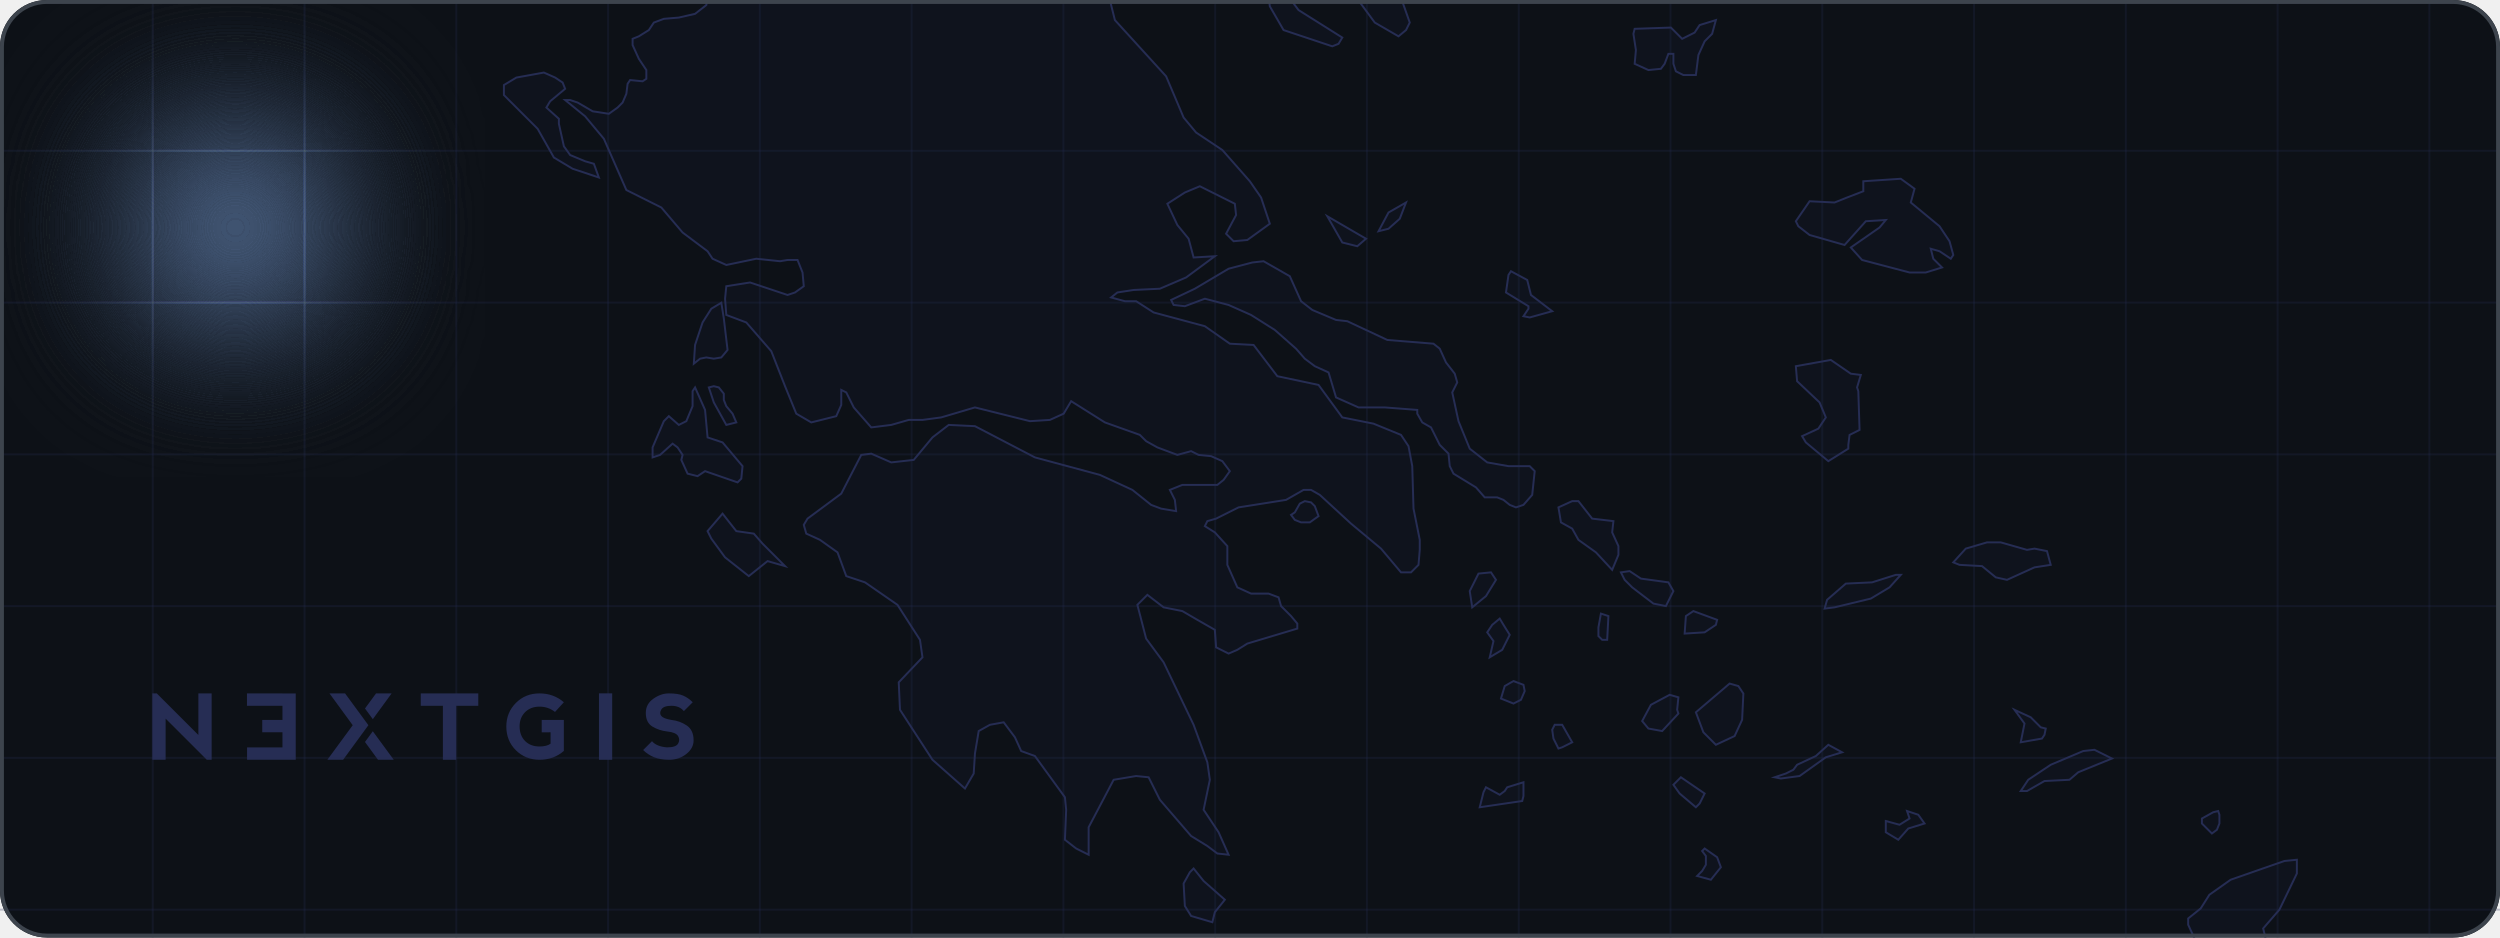
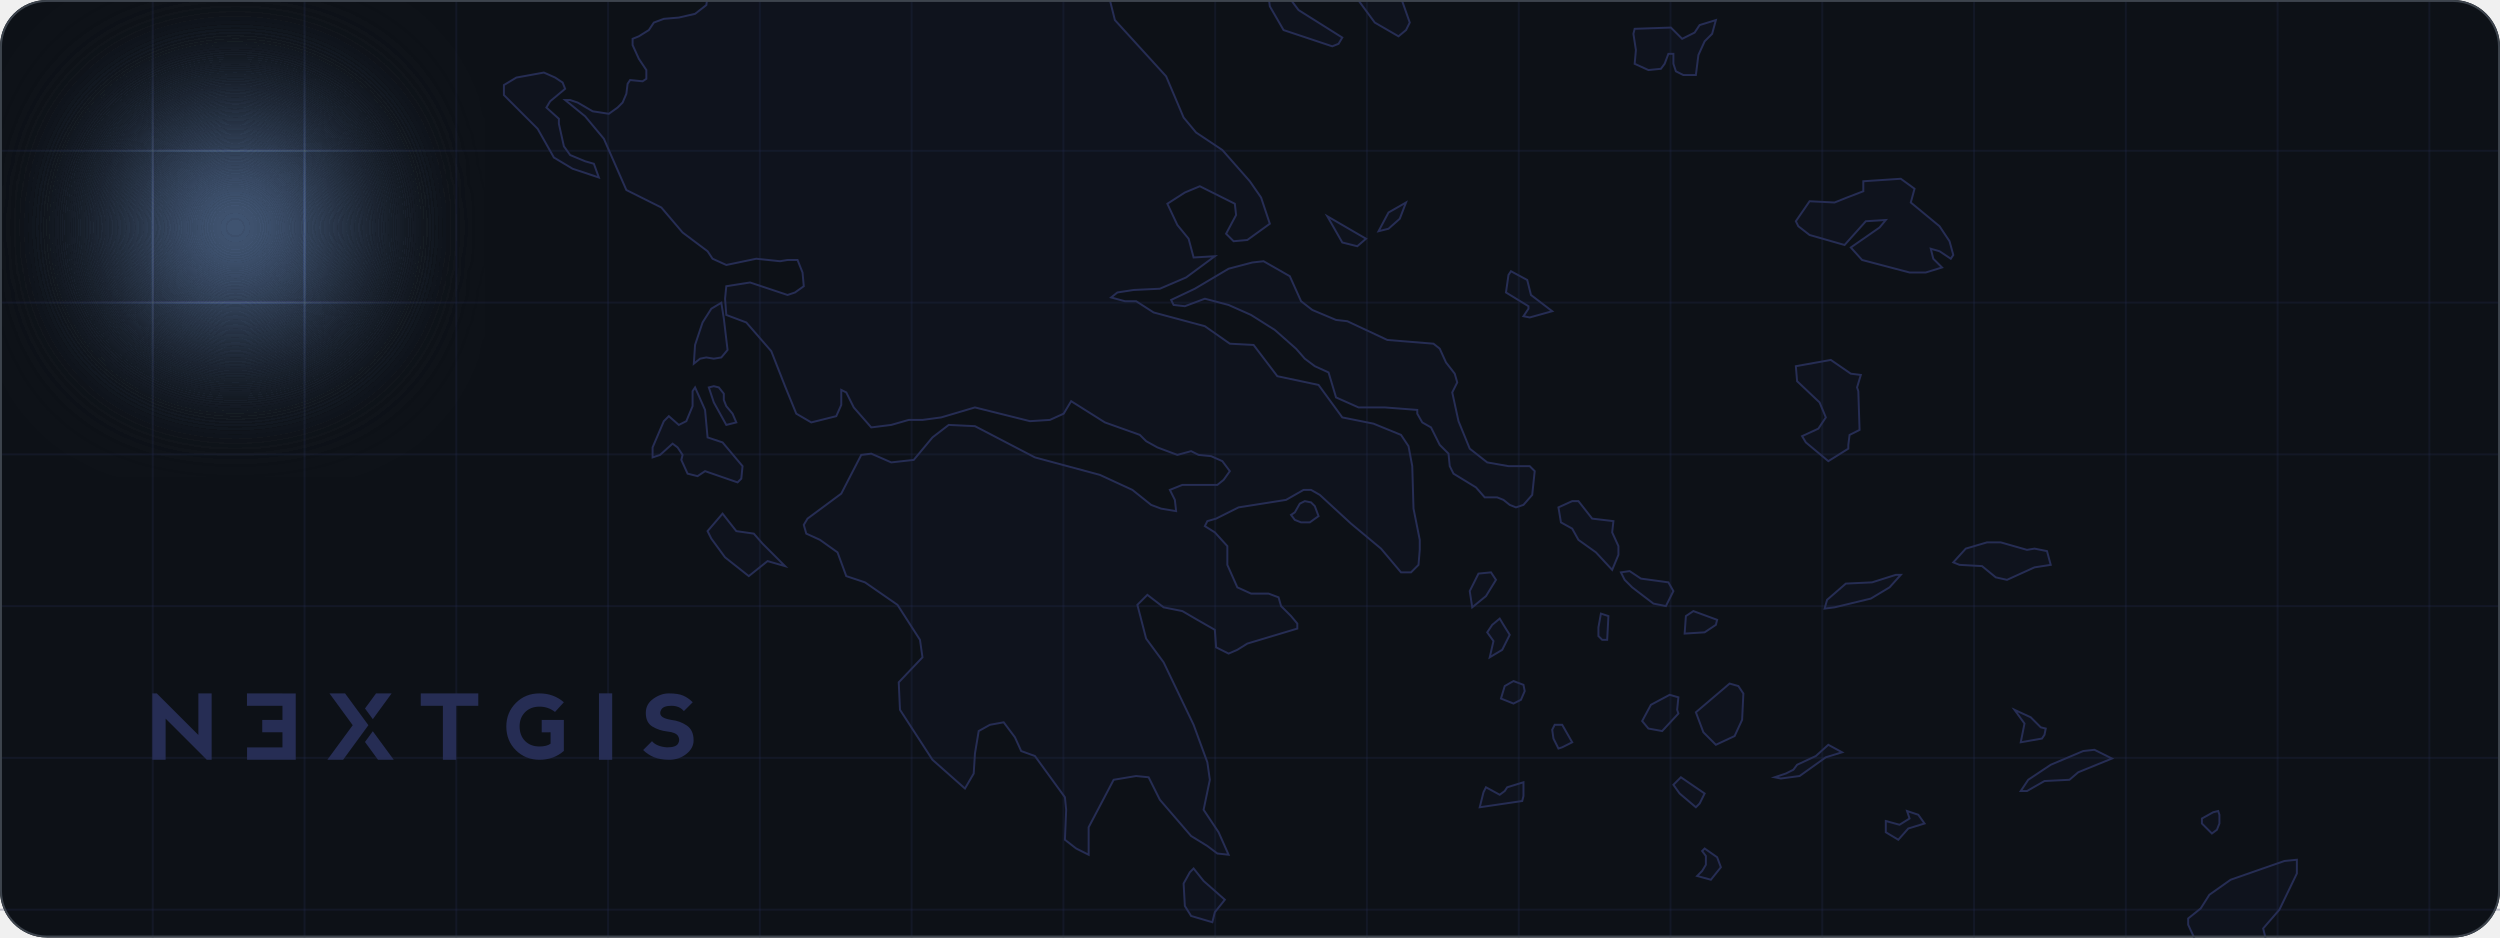
<svg xmlns="http://www.w3.org/2000/svg" width="1280" height="480" viewBox="0 0 1280 480" fill="none">
  <g clip-path="url(#clip0_2891_375)">
    <rect width="1280" height="480" rx="24" fill="#0D1117" />
    <line x1="78.209" y1="-2.18557e-08" x2="78.209" y2="979.125" stroke="#262D54" stroke-opacity="0.26" />
    <line x1="389.041" y1="-2.18557e-08" x2="389.041" y2="979.125" stroke="#262D54" stroke-opacity="0.26" />
    <line x1="699.875" y1="-2.18557e-08" x2="699.875" y2="979.125" stroke="#262D54" stroke-opacity="0.26" />
    <line x1="1010.71" y1="-2.18557e-08" x2="1010.71" y2="979.125" stroke="#262D54" stroke-opacity="0.26" />
    <line x1="155.916" y1="-2.18557e-08" x2="155.916" y2="979.125" stroke="#262D54" stroke-opacity="0.26" />
    <line x1="466.75" y1="-2.18557e-08" x2="466.75" y2="979.125" stroke="#262D54" stroke-opacity="0.26" />
    <line x1="777.584" y1="-2.18557e-08" x2="777.584" y2="979.125" stroke="#262D54" stroke-opacity="0.26" />
    <line x1="1088.42" y1="-2.18557e-08" x2="1088.42" y2="979.125" stroke="#262D54" stroke-opacity="0.26" />
    <line x1="233.625" y1="-2.18557e-08" x2="233.625" y2="979.125" stroke="#262D54" stroke-opacity="0.26" />
    <line x1="544.459" y1="-2.18557e-08" x2="544.459" y2="979.125" stroke="#262D54" stroke-opacity="0.26" />
    <line x1="855.291" y1="-2.18557e-08" x2="855.291" y2="979.125" stroke="#262D54" stroke-opacity="0.26" />
    <line x1="1166.12" y1="-2.18557e-08" x2="1166.12" y2="979.125" stroke="#262D54" stroke-opacity="0.26" />
    <line x1="311.334" y1="-2.18557e-08" x2="311.334" y2="979.125" stroke="#262D54" stroke-opacity="0.26" />
    <line x1="622.166" y1="-2.18557e-08" x2="622.166" y2="979.125" stroke="#262D54" stroke-opacity="0.26" />
    <line x1="933" y1="-2.18557e-08" x2="933" y2="979.125" stroke="#262D54" stroke-opacity="0.26" />
    <line x1="1243.83" y1="-2.18557e-08" x2="1243.83" y2="979.125" stroke="#262D54" stroke-opacity="0.26" />
    <line x1="4.37114e-08" y1="77.207" x2="1865" y2="77.207" stroke="#262D54" stroke-opacity="0.26" />
    <line x1="4.37114e-08" y1="154.918" x2="1865" y2="154.918" stroke="#262D54" stroke-opacity="0.26" />
    <line x1="4.37114e-08" y1="232.625" x2="1865" y2="232.625" stroke="#262D54" stroke-opacity="0.26" />
    <line x1="4.37114e-08" y1="310.332" x2="1865" y2="310.332" stroke="#262D54" stroke-opacity="0.26" />
    <line x1="4.37114e-08" y1="388.043" x2="1865" y2="388.043" stroke="#262D54" stroke-opacity="0.26" />
    <line x1="4.37114e-08" y1="465.75" x2="1865" y2="465.75" stroke="#262D54" stroke-opacity="0.26" />
    <path d="M970.649 -197L980.245 -194.441L986.002 -190.603L989.2 -186.764L994.318 -183.565L998.157 -182.926L1001.36 -172.05L1002.63 -157.976L1000.08 -152.218L993.039 -150.939L971.289 -138.144L970.649 -125.988V-120.23L971.289 -116.392L973.847 -113.193V-108.075L971.289 -102.958L961.693 -94.001L955.296 -86.964L947.618 -77.368L943.141 -76.088L939.942 -74.169L936.743 -79.286L920.112 -88.243L881.728 -93.361L863.175 -100.398L854.859 -99.119L839.506 -106.796L828.631 -103.597L806.241 -90.163L794.085 -91.442L781.291 -99.759L772.976 -101.038L762.739 -96.56L746.746 -81.206L730.753 -73.529L716.039 -76.728H696.209L694.29 -67.771L698.127 -62.014L709.003 -51.778L703.885 -44.1L707.723 -36.424L714.76 -35.145L724.997 -35.784L744.188 -25.548L752.503 -15.312L758.262 -3.797L746.106 -12.113L738.43 -19.79L727.555 -22.349L712.202 -29.387L702.606 -30.666L692.37 -26.188L691.73 -21.07L702.606 -10.834L712.841 -4.436L717.959 0.682L721.798 11.557L719.878 15.396L716.039 18.594L703.885 11.557L685.973 -12.753L660.384 -17.871L655.906 -12.753L661.024 0.042L664.862 5.16L687.252 19.234L685.333 22.433L682.134 23.713L657.185 15.396L650.148 3.24L648.23 -12.113L625.199 -22.989L603.449 -34.504L598.331 -45.38L602.809 -49.219L606.008 -57.536L594.492 -56.256L586.816 -51.138L574.662 -46.02L574.022 -37.703L575.941 -30.026L572.102 -19.151L568.265 0.042L570.823 10.278L597.052 39.067L606.008 60.178L612.405 67.855L625.84 76.811L639.913 92.805L645.67 101.122L650.148 114.556L638.634 122.874L631.597 123.513L627.758 119.675L632.876 110.079L632.237 104.321L614.324 95.364L606.648 98.563L597.691 104.321L602.809 115.196L608.566 122.234L611.126 131.83L622.001 131.19L607.287 142.066L593.854 147.824L580.419 148.463L572.102 149.743L568.904 152.302L575.941 154.221H581.698L590.655 159.978L616.883 167.016L629.677 175.972L641.833 176.612L653.987 192.606L675.098 197.084L687.252 213.717L703.245 216.916L717.319 222.674L721.158 228.432L723.077 238.668L723.716 260.419L726.914 276.413V281.53L726.276 289.208L722.437 293.046H717.319L707.084 280.891L691.73 268.096L675.737 253.382L671.259 250.823H667.422L658.465 255.94L634.155 259.78L622.641 265.537L618.162 266.817L616.883 269.376L622.001 272.574L628.398 279.612V289.208L633.516 300.723L640.552 303.921H649.509L654.627 305.841L655.906 310.319L661.024 315.437L664.223 319.276V321.835L638.634 329.511L633.516 332.71L629.038 334.63L622.641 331.431L622.001 322.474L613.045 317.357L605.367 312.878L595.772 310.959L587.456 304.562L582.338 309.679L586.816 326.953L595.772 339.108L611.126 371.095L618.162 390.287L619.443 399.244L616.244 414.598L623.92 426.114L629.038 437.629L623.28 436.989L618.162 433.151L609.847 428.033L593.854 409.48L588.095 397.965L581.698 397.325L570.183 399.244L557.388 423.555V437.629L550.991 434.43L545.234 429.952L545.875 414.598L545.234 408.201L529.882 387.089L522.844 384.53L519.645 377.492L513.889 369.816L506.851 371.095L501.094 374.294L499.175 385.809L498.534 396.045L494.057 403.723L477.423 389.008L460.791 363.418L460.151 349.344L472.307 336.549L471.026 327.593L459.512 309.679L442.879 298.164L433.283 294.966L428.805 282.81L419.848 276.413L412.812 273.214L411.533 268.735L413.451 265.537L430.725 252.742L440.959 232.91L446.077 232.27L456.314 236.748L467.827 235.469L477.423 223.953L485.74 217.556L499.175 218.196L529.882 234.19L563.147 243.145L579.779 250.823L589.374 258.5L594.492 260.419L602.169 261.698L601.53 255.94L598.97 250.823L605.367 248.264H623.28L626.479 245.705L629.677 241.227L625.84 236.108L620.081 233.549L613.684 232.91L609.847 230.991L602.809 232.91L592.573 229.071L586.816 225.873L583.617 222.674L565.705 216.276L548.433 205.401L544.594 211.798L537.558 214.997L527.322 215.637L499.175 208.6L481.902 213.717L472.307 214.997H465.269L456.314 217.556L446.077 218.836L437.122 208.6L433.283 200.922L430.725 199.643V207.32L428.165 213.078L415.37 216.276L407.694 211.798L401.937 197.724L394.9 179.811L382.105 165.097L371.869 161.258L371.23 152.941L371.869 146.544L384.025 144.625L403.216 151.023L407.054 149.743L411.533 146.544L410.893 139.507L408.334 133.109H403.216L399.377 133.749L387.223 132.47L371.869 135.668L364.833 132.47L362.273 128.631L349.479 119.035L338.604 106.24L320.691 97.284L309.178 71.054L299.582 59.538L289.346 51.221H291.904L295.743 52.501L303.419 56.979L311.736 58.259L316.214 55.06L318.774 52.501L320.691 48.023L321.332 42.905L322.611 40.986L329.008 41.625L330.928 40.346V35.868L327.089 30.11L323.89 23.073V19.874L327.089 18.594L332.207 15.396L334.767 11.557L339.883 9.638L347.561 8.998L355.876 7.079L361.635 2.601L362.273 -1.877L365.472 -13.393L368.032 -19.151L371.869 -24.268L373.789 -31.305L377.628 -37.703L385.944 -40.262L392.98 -43.461L398.739 -51.778L401.937 -58.815V-63.293L397.458 -70.331L394.259 -77.368L394.9 -86.324L409.614 -86.964L414.732 -87.603L433.283 -88.243L441.6 -93.361L447.357 -92.722L459.512 -88.243L465.269 -91.442L481.262 -97.839L497.255 -117.032L504.293 -120.23L519.645 -121.51L524.763 -123.429L530.52 -122.79L547.792 -118.951L557.388 -118.312L568.904 -120.87L581.698 -125.349L584.897 -141.982L588.095 -144.541L596.412 -145.181H602.809L614.324 -143.901L628.398 -143.261L637.353 -150.939L651.429 -151.578L657.826 -152.857L668.701 -151.578H679.576L693.01 -154.777L705.805 -159.895L715.401 -159.255L719.238 -160.535L721.798 -161.814L724.356 -168.851L742.907 -169.491L749.305 -168.851H759.541L770.416 -172.69L773.614 -172.05L779.373 -161.174L781.931 -157.976L787.688 -155.416L800.482 -147.74L803.042 -149.659L808.799 -152.218L824.153 -148.379L838.866 -141.982L851.66 -133.025L865.735 -135.584L881.088 -140.062L891.324 -141.342L902.199 -141.982L908.596 -143.901L923.31 -141.342L938.663 -146.46L945.7 -150.939L947.618 -157.336L946.339 -168.211L943.141 -179.088L939.303 -182.926L938.022 -186.764L939.942 -190.603L942.502 -193.162L952.736 -195.721L970.649 -197ZM805.6 -60.094L792.167 -55.616L778.092 -63.933V-69.051L785.13 -79.286L788.969 -82.485L799.203 -81.846L804.962 -74.808L806.241 -71.61L804.321 -65.852L805.6 -60.094ZM902.838 -37.063L890.684 -33.864L877.249 -44.1L890.043 -47.939L895.802 -44.741L900.28 -41.542L902.838 -37.063ZM876.61 17.315L872.771 21.154L869.573 28.191L868.293 38.426H861.896L858.057 36.508L856.778 32.669V27.551H854.22L852.3 32.669L850.381 35.228L843.984 35.868L836.948 32.669L837.586 25.631L836.307 17.315L836.948 14.756L855.499 14.117L861.256 19.874L867.653 16.676L870.213 12.836L878.53 10.278L876.61 17.315ZM304.06 83.849L306.618 90.886L293.185 86.407L283.589 80.65L275.272 65.936L258 48.663V43.545L264.397 39.706L278.471 37.147L284.228 39.706L288.067 42.266L289.346 45.464L281.669 51.862L279.75 55.06L286.147 60.818V63.377L288.705 74.892L291.904 79.37L299.582 82.569L304.06 83.849ZM980.245 96.644L978.325 103.681L993.039 115.836L998.157 123.513L1000.08 130.55L998.796 132.47L993.039 128.631L988.561 127.351L989.841 132.47L994.318 136.948L986.002 139.507H977.686L953.377 133.109L947.618 126.712L962.332 116.476L965.531 112.638L955.296 113.277L944.42 125.433L926.509 120.314L920.75 115.836L919.471 113.277L926.509 103.042L939.303 103.681L945.7 101.122L954.015 97.923V92.805L973.207 91.526L980.245 96.644ZM710.921 117.116L705.805 118.395L710.921 108.799L719.878 103.681L716.68 111.997L710.921 117.116ZM699.408 122.234L694.928 126.072L687.252 124.153L679.576 110.718L699.408 122.234ZM660.384 141.426L666.141 154.221L671.899 158.699L684.053 163.817L689.812 164.457L710.283 174.053L733.952 175.972L737.151 178.531L740.349 185.568L744.827 191.326L746.106 195.805L743.548 200.922L746.746 215.637L752.503 229.711L761.46 236.748L772.335 238.668H783.21L785.77 241.227L784.489 253.382L780.012 258.5L776.174 259.78L772.976 258.5L769.777 255.94L766.578 254.661H760.181L755.702 249.543L744.188 242.506L742.269 238.668L741.628 232.27L737.151 227.792L732.673 218.836L728.195 216.276L725.635 211.798V209.879L709.003 208.6H695.569L684.053 203.481L680.216 190.687L673.178 187.488L668.06 183.649L663.583 178.531L652.708 168.935L640.552 161.258L629.038 156.14L616.883 152.941L606.648 156.78L600.89 156.14L599.611 153.581L611.765 147.824L629.038 137.587L641.192 134.388L646.949 133.749L660.384 141.426ZM794.726 159.339L783.21 162.538L780.012 161.898L782.571 158.06V156.78L771.056 149.743L772.335 140.786L773.614 138.867L781.931 143.345L783.851 151.023L794.726 159.339ZM369.311 183.01L365.472 183.649L361.635 183.01L358.436 183.649L355.237 186.209L355.876 176.612L359.715 165.097L364.193 158.06L369.311 155L370.59 163L372.509 179.171L369.311 183.01ZM946.339 229.711L936.105 236.108L924.589 226.512L922.67 223.313L930.986 219.475L934.824 213.717L931.625 206.041L920.112 195.164L919.471 187.488L937.384 184.289L947.618 191.326L952.736 191.966L950.817 198.363L951.457 200.283L952.098 220.115L946.979 222.674L946.339 227.792V229.711ZM376.987 216.276L371.869 217.556L365.472 206.041L362.914 198.363L365.472 197.724L368.032 198.363L370.59 201.562V204.761L371.869 207.959L375.068 211.798L376.987 216.276ZM360.994 209.879L362.273 223.953L369.951 226.512L380.186 238.668L379.547 245.065L377.628 246.985L360.994 241.227L357.157 243.786L352.039 242.506L348.84 235.469L349.479 232.91L346.921 229.071L344.362 227.152L337.965 232.91L334.126 234.19V229.071L339.883 215.637L342.443 213.078L347.561 217.556L351.398 215.637L354.597 207.959V200.283L355.876 198.363L360.994 209.879ZM675.098 264.257L670.62 267.456H666.141L662.942 266.177L661.024 263.618L662.942 262.338L665.502 257.86L668.06 256.581L671.259 257.22L673.178 259.139L675.098 264.257ZM828.631 284.089L825.432 291.767L817.116 282.81L808.16 276.413L804.962 270.655L799.203 267.456L797.924 259.78L804.962 256.581H808.16L815.196 265.537L826.071 266.817L825.432 272.574L828.631 279.612V284.089ZM390.422 278.332L401.937 289.847L392.98 287.288L383.384 294.966L371.23 285.369L364.193 275.773L362.273 271.934L369.951 262.978L376.987 271.934L385.944 273.214L390.422 278.332ZM1024.38 277.692L1037.82 281.53L1041.66 280.891L1048.06 282.171L1049.97 289.208L1041.66 290.487L1027.58 296.884L1021.83 295.605L1014.79 289.847L1003.28 289.208L1000.08 287.928L1006.47 280.891L1017.35 277.692H1024.38ZM760.82 305.201L753.784 310.959L752.503 302.642L756.983 293.686L763.38 293.046L765.938 296.884L760.82 305.201ZM856.778 302.642L852.941 310.319L846.544 309.04L835.667 300.723L831.83 296.884L829.91 293.046L834.388 292.406L840.146 296.245L854.22 298.164L856.778 302.642ZM939.303 310.959L934.185 311.599L935.464 307.12L945.06 298.804L958.495 298.164L970.649 294.325H973.207L967.45 300.723L957.854 306.481L939.303 310.959ZM872.771 323.754L862.537 324.394L863.175 315.437L867.014 312.878L879.168 317.357L878.53 319.915L872.771 323.754ZM823.513 315.437L822.873 327.593H820.314L818.395 325.673V321.195L819.674 314.158L823.513 315.437ZM769.137 332.71L762.739 336.549L764.659 328.232L761.46 323.754L764.019 319.915L767.858 316.716L769.777 319.915L772.976 325.033L769.137 332.71ZM778.732 358.3L774.893 360.219L768.496 357.66L770.416 351.263L774.893 348.704L780.012 350.623L780.652 353.822L778.732 358.3ZM888.125 376.853L878.53 381.331L872.132 374.934L868.293 364.697L885.566 349.984L890.043 351.263L892.603 355.101L891.963 368.536L888.125 376.853ZM859.338 365.338L851.021 374.294L843.984 373.014L840.785 369.176L845.263 360.859L854.859 355.742L859.338 357.021L858.698 363.418L859.338 365.338ZM1045.5 378.133L1034.62 380.051L1036.54 370.455L1031.42 363.418L1039.74 367.257L1044.86 372.375L1047.42 373.014L1046.78 376.213L1045.5 378.133ZM799.844 382.611L797.924 383.25L795.366 378.133L794.726 373.654L796.005 371.095H799.844L804.962 380.051L799.844 382.611ZM921.391 397.325L911.795 398.604L908.596 397.965L914.353 396.045L918.192 394.126L920.112 391.567L929.707 387.089L936.105 381.331L943.141 385.17L934.824 387.729L921.391 397.325ZM1037.82 405.002H1034.62L1038.46 399.244L1049.97 391.567L1066.61 384.53L1072.36 383.89L1081.32 388.369L1064.05 395.406L1059.57 399.244L1046.78 399.883L1037.82 405.002ZM870.213 411.399L868.293 413.319L859.977 406.281L856.778 401.803L860.617 397.965L872.771 406.281L870.213 411.399ZM780.012 400.524V407.561L779.373 410.12L757.621 413.319L759.541 405.641L760.82 403.082L767.858 406.921L770.416 405.002L771.695 403.082L780.012 400.524ZM1135.06 424.834L1132.5 426.753L1127.38 421.635V419.076L1133.14 415.877L1135.7 415.238L1136.34 417.157V421.635L1135.06 424.834ZM985.363 421.635L977.046 424.194L971.928 429.952L965.531 426.114V420.356L972.568 422.275L977.686 419.076L976.406 415.238L982.164 417.157L985.363 421.635ZM881.088 444.026L875.97 450.424L868.934 448.505L871.492 445.946L873.412 442.747V438.268L871.492 435.71L872.771 434.43L879.168 438.909L881.088 444.026ZM1133.14 497.125L1125.46 499.685H1122.9L1119.7 494.566L1124.18 481.771L1120.34 473.454V470.256L1126.74 465.138L1131.22 458.101L1142.09 450.424L1169.6 440.827L1176 440.188V447.225L1167.04 465.778L1158.73 475.374L1160.65 483.051L1147.85 484.97L1133.14 497.125ZM622.001 467.057L620.722 472.175L609.847 468.976L606.648 463.858L606.008 452.343L609.206 446.585L611.126 444.666L616.244 451.063L627.119 460.659L622.001 467.057ZM1062.13 550.864L1058.29 557.262L1054.45 551.504L1056.37 545.107L1051.89 534.871L1060.85 520.156V513.119L1067.89 509.281L1065.97 521.435L1060.85 531.032L1066.61 539.349L1069.17 548.305L1062.13 550.864ZM707.084 542.547L714.12 543.187H723.716L726.276 542.547L732.673 536.15H740.349L743.548 542.547L735.871 545.746L734.592 547.666L735.871 548.945L741.628 551.504L749.945 550.224V555.342L751.865 559.82L755.702 562.379L760.181 563.019L769.777 562.379L779.373 560.461L788.969 557.262L799.203 555.342L829.27 557.262L840.146 564.299L860.617 564.939L879.809 568.777L890.043 566.218L907.317 563.659L909.875 566.218L907.956 582.211L909.235 586.69L914.353 589.249L919.471 587.969L925.228 582.852L939.303 579.013H954.015L966.81 568.137L970.649 567.498L968.091 572.615L966.171 585.41L963.611 592.448L962.332 598.205L954.015 601.404L941.221 602.044L918.192 600.764L894.523 602.684L851.021 608.442L807.52 611L801.763 609.081V602.044L801.123 596.926L798.564 593.727L785.13 590.528L772.335 585.41L722.437 578.373L710.921 575.814L691.73 577.094H684.694L679.576 574.535L676.377 570.057L675.098 555.982L677.656 542.547L681.495 538.709L683.415 542.547L688.531 544.467L693.01 540.628V534.23L695.569 528.473L699.408 531.032L701.966 539.988L707.084 542.547Z" fill="#262D54" fill-opacity="0.1" stroke="#262D54" />
    <path d="M78 389V355.022H80.264L101.563 376.317V355.022H108.36V389H105.869L84.797 367.934V389H78Z" fill="#262D54" />
    <path d="M151.419 389V355.043L126.451 355.022V361.365H144.622V368.614H134.27V374.934H144.622V382.658H126.496V389H151.419Z" fill="#262D54" />
    <path d="M244.883 355.022V361.365H233.556V389H226.759V361.365H215.432V355.022H244.883Z" fill="#262D54" />
    <path d="M264.117 384.12C260.864 380.881 259.236 376.823 259.236 371.945C259.252 367.172 260.883 363.16 264.13 359.904C267.377 356.649 271.404 355.022 276.207 355.022C281.054 355.022 285.218 356.532 288.691 359.555L284.159 364.514C281.846 362.701 279.199 361.795 276.207 361.795C273.153 361.81 270.698 362.761 268.83 364.65C266.964 366.537 266.032 368.954 266.032 371.896C266.049 375.055 266.992 377.561 268.864 379.42C270.738 381.277 273.202 382.205 276.249 382.205C278.699 382.205 280.58 381.723 281.894 380.755V374.934L277.361 374.957V368.614H288.691V384.471C285.232 387.493 281.068 389 276.207 389C271.404 388.987 267.373 387.358 264.117 384.12Z" fill="#262D54" />
    <path d="M306.668 389H313.444V355H306.668V389Z" fill="#262D54" />
    <path d="M349.797 356.154C351.535 356.91 353.158 358.042 354.667 359.555L350.138 364.083C348.626 362.269 346.514 361.365 343.792 361.365C341.073 361.365 339.335 362.006 338.58 363.289C337.825 364.573 337.825 365.67 338.58 366.574C339.335 367.482 341.073 368.162 343.792 368.614C346.66 368.916 349.27 369.86 351.61 371.445C353.95 373.031 355.123 375.562 355.123 379.033C355.123 381.753 353.87 384.093 351.37 386.056C348.871 388.02 345.96 389 342.635 389C339.481 389 336.844 388.549 334.732 387.643C332.615 386.737 330.804 385.529 329.291 384.016L333.823 379.487C335.333 381.301 337.901 382.356 341.529 382.658C344.55 382.658 346.434 382.017 347.179 380.733C347.927 379.449 347.927 378.166 347.179 376.88C346.434 375.599 344.55 374.806 341.529 374.503C338.808 374.201 336.316 373.371 334.052 372.012C331.783 370.653 330.652 368.311 330.652 364.99C330.652 361.984 331.939 359.572 334.514 357.752C337.089 355.931 339.739 355.022 342.455 355.022C345.612 355.022 348.062 355.4 349.797 356.154Z" fill="#262D54" />
    <path d="M190.88 368.207L200.511 355.022H192.535L186.873 362.738L190.88 368.207Z" fill="#262D54" />
    <path d="M188.616 371.299L176.674 355.022H168.697L180.592 371.309L167.609 389H175.676L188.616 371.299Z" fill="#262D54" />
    <path d="M190.876 374.395L186.863 379.884L193.53 389H201.595L190.876 374.395Z" fill="#262D54" />
    <g style="mix-blend-mode:color-dodge" filter="url(#filter0_f_2891_375)">
      <circle cx="120.5" cy="116.5" r="47.5" fill="#E0E0E0" />
    </g>
-     <rect x="1" y="1" width="1278" height="478" rx="23" stroke="#3D444D" stroke-width="2" />
+     <rect x="0.5" y="0.5" width="1279" height="479" rx="23.5" stroke="#3D444D" />
  </g>
  <defs>
    <filter id="filter0_f_2891_375" x="-7" y="-11" width="255" height="255" filterUnits="userSpaceOnUse" color-interpolation-filters="sRGB">
      <feFlood flood-opacity="0" result="BackgroundImageFix" />
      <feBlend mode="normal" in="SourceGraphic" in2="BackgroundImageFix" result="shape" />
      <feGaussianBlur stdDeviation="40" result="effect1_foregroundBlur_2891_375" />
    </filter>
    <clipPath id="clip0_2891_375">
      <rect width="1280" height="480" fill="white" />
    </clipPath>
  </defs>
</svg>
